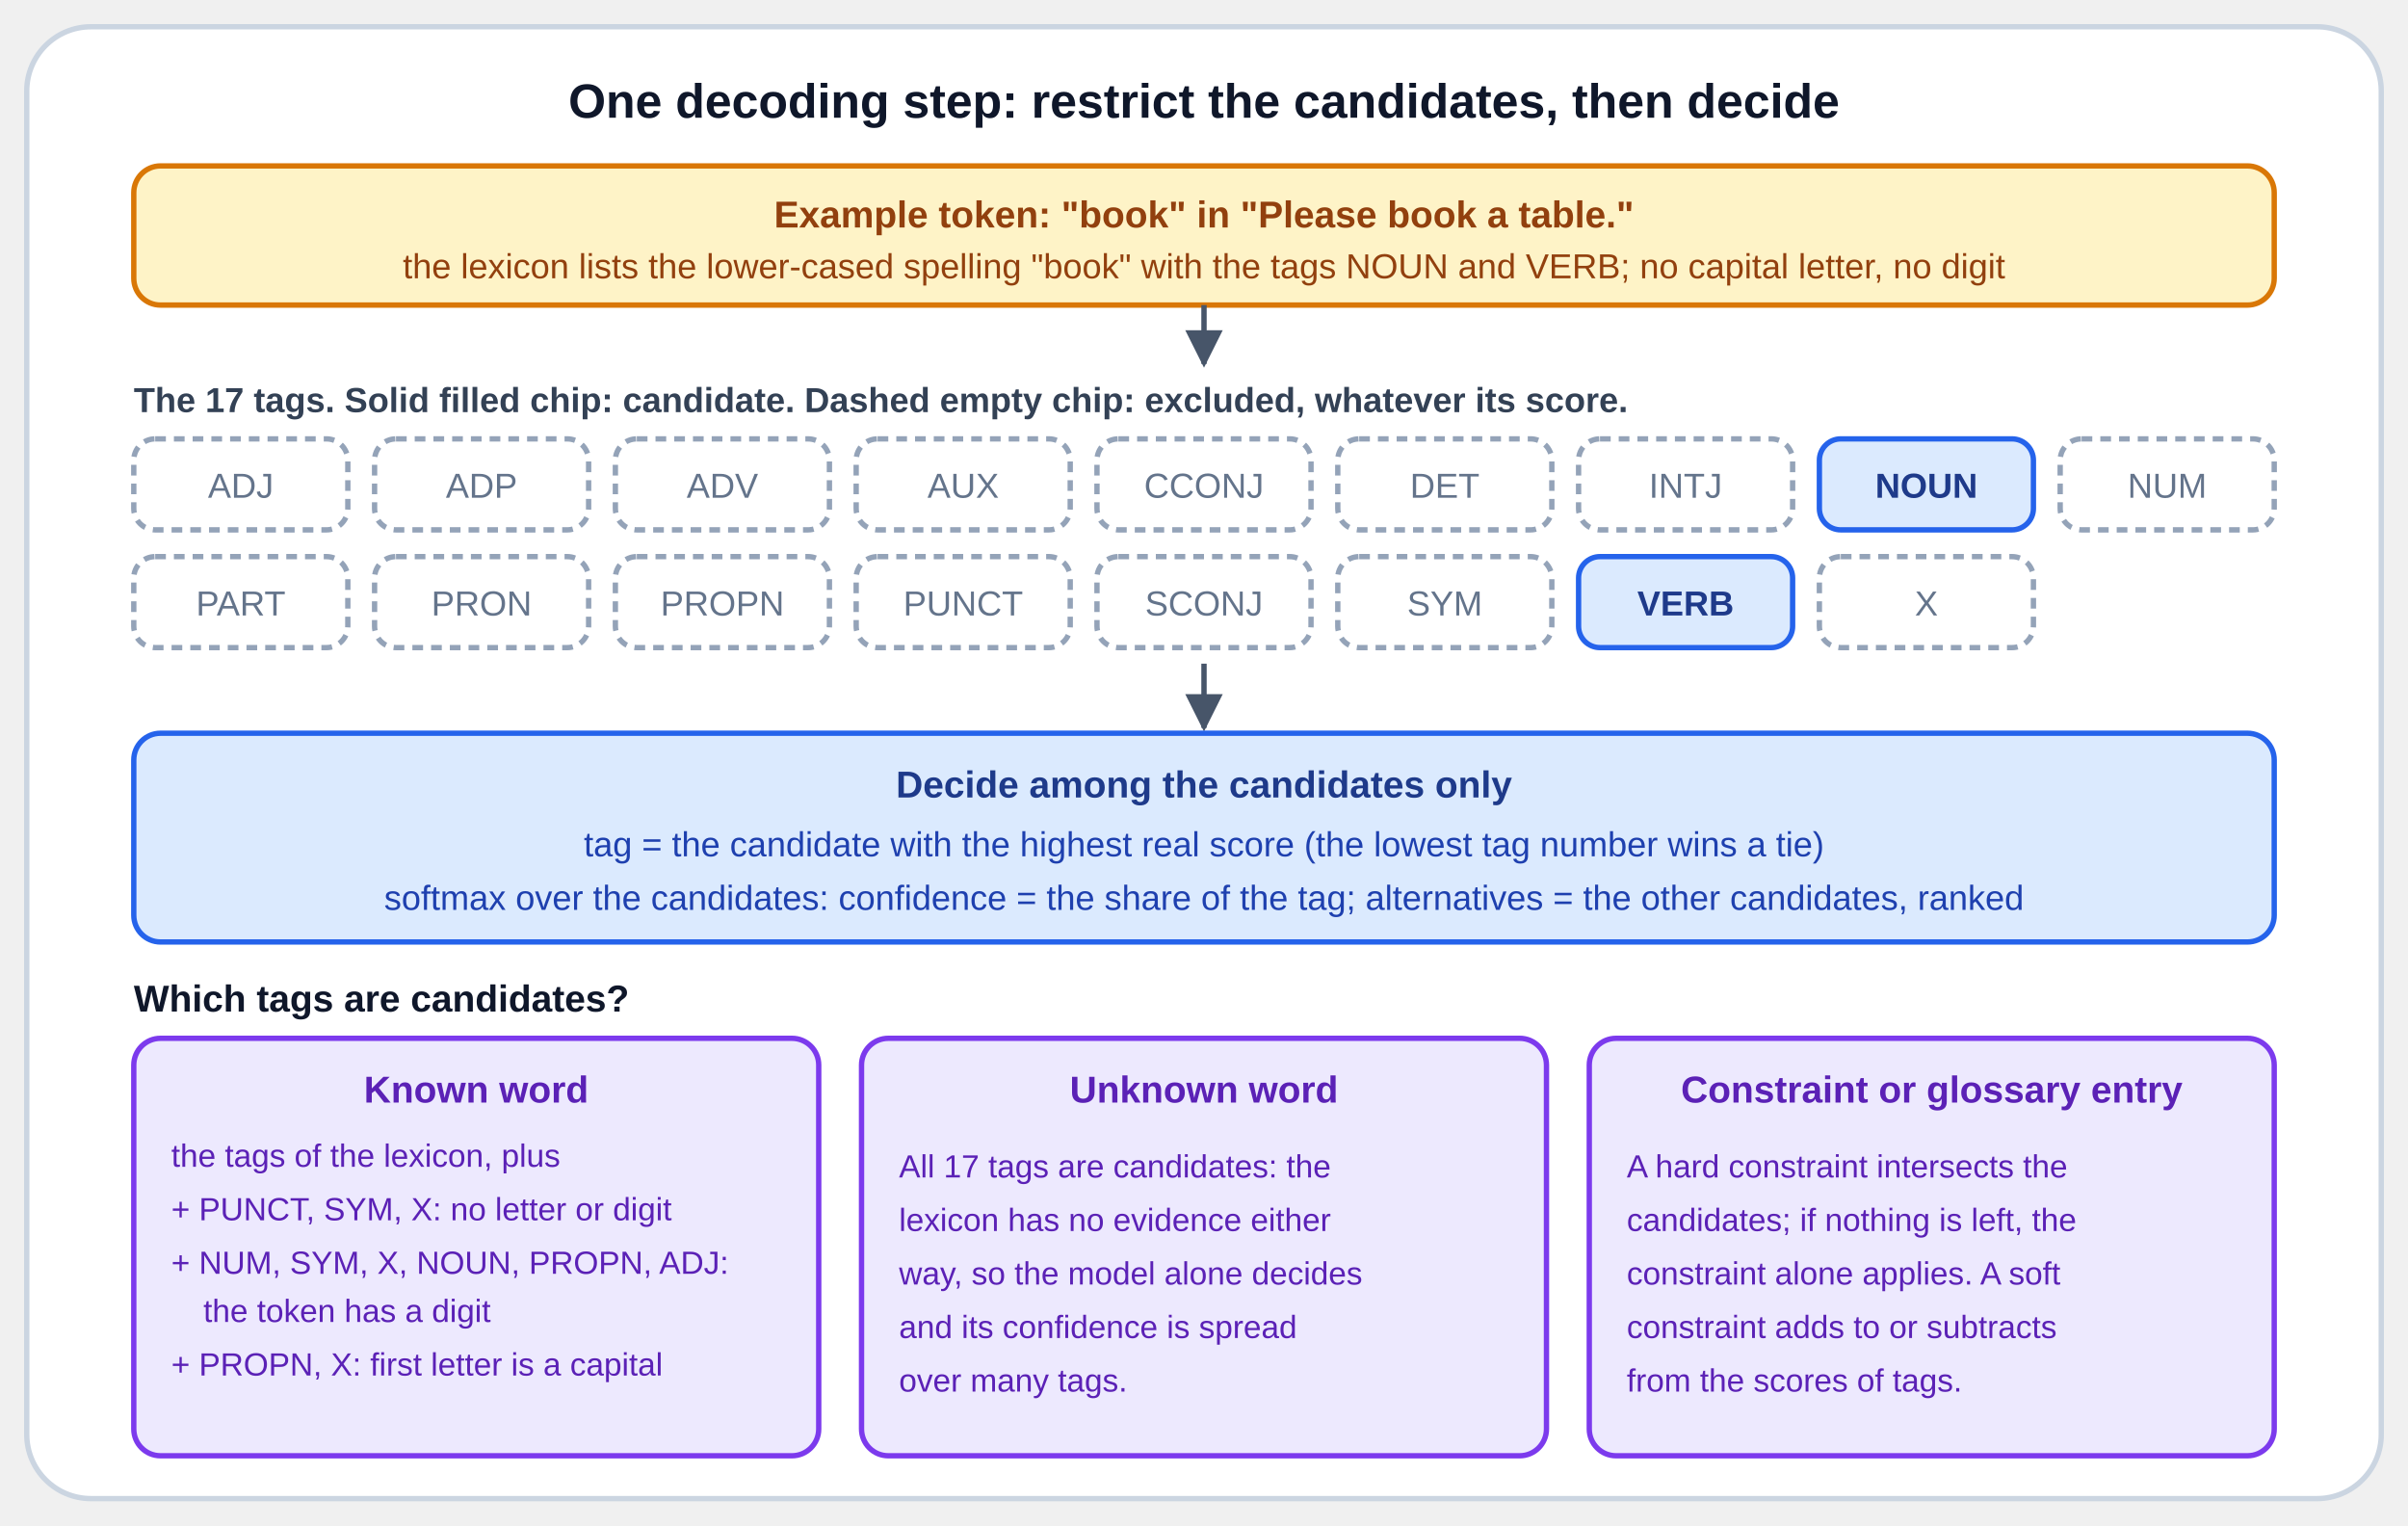
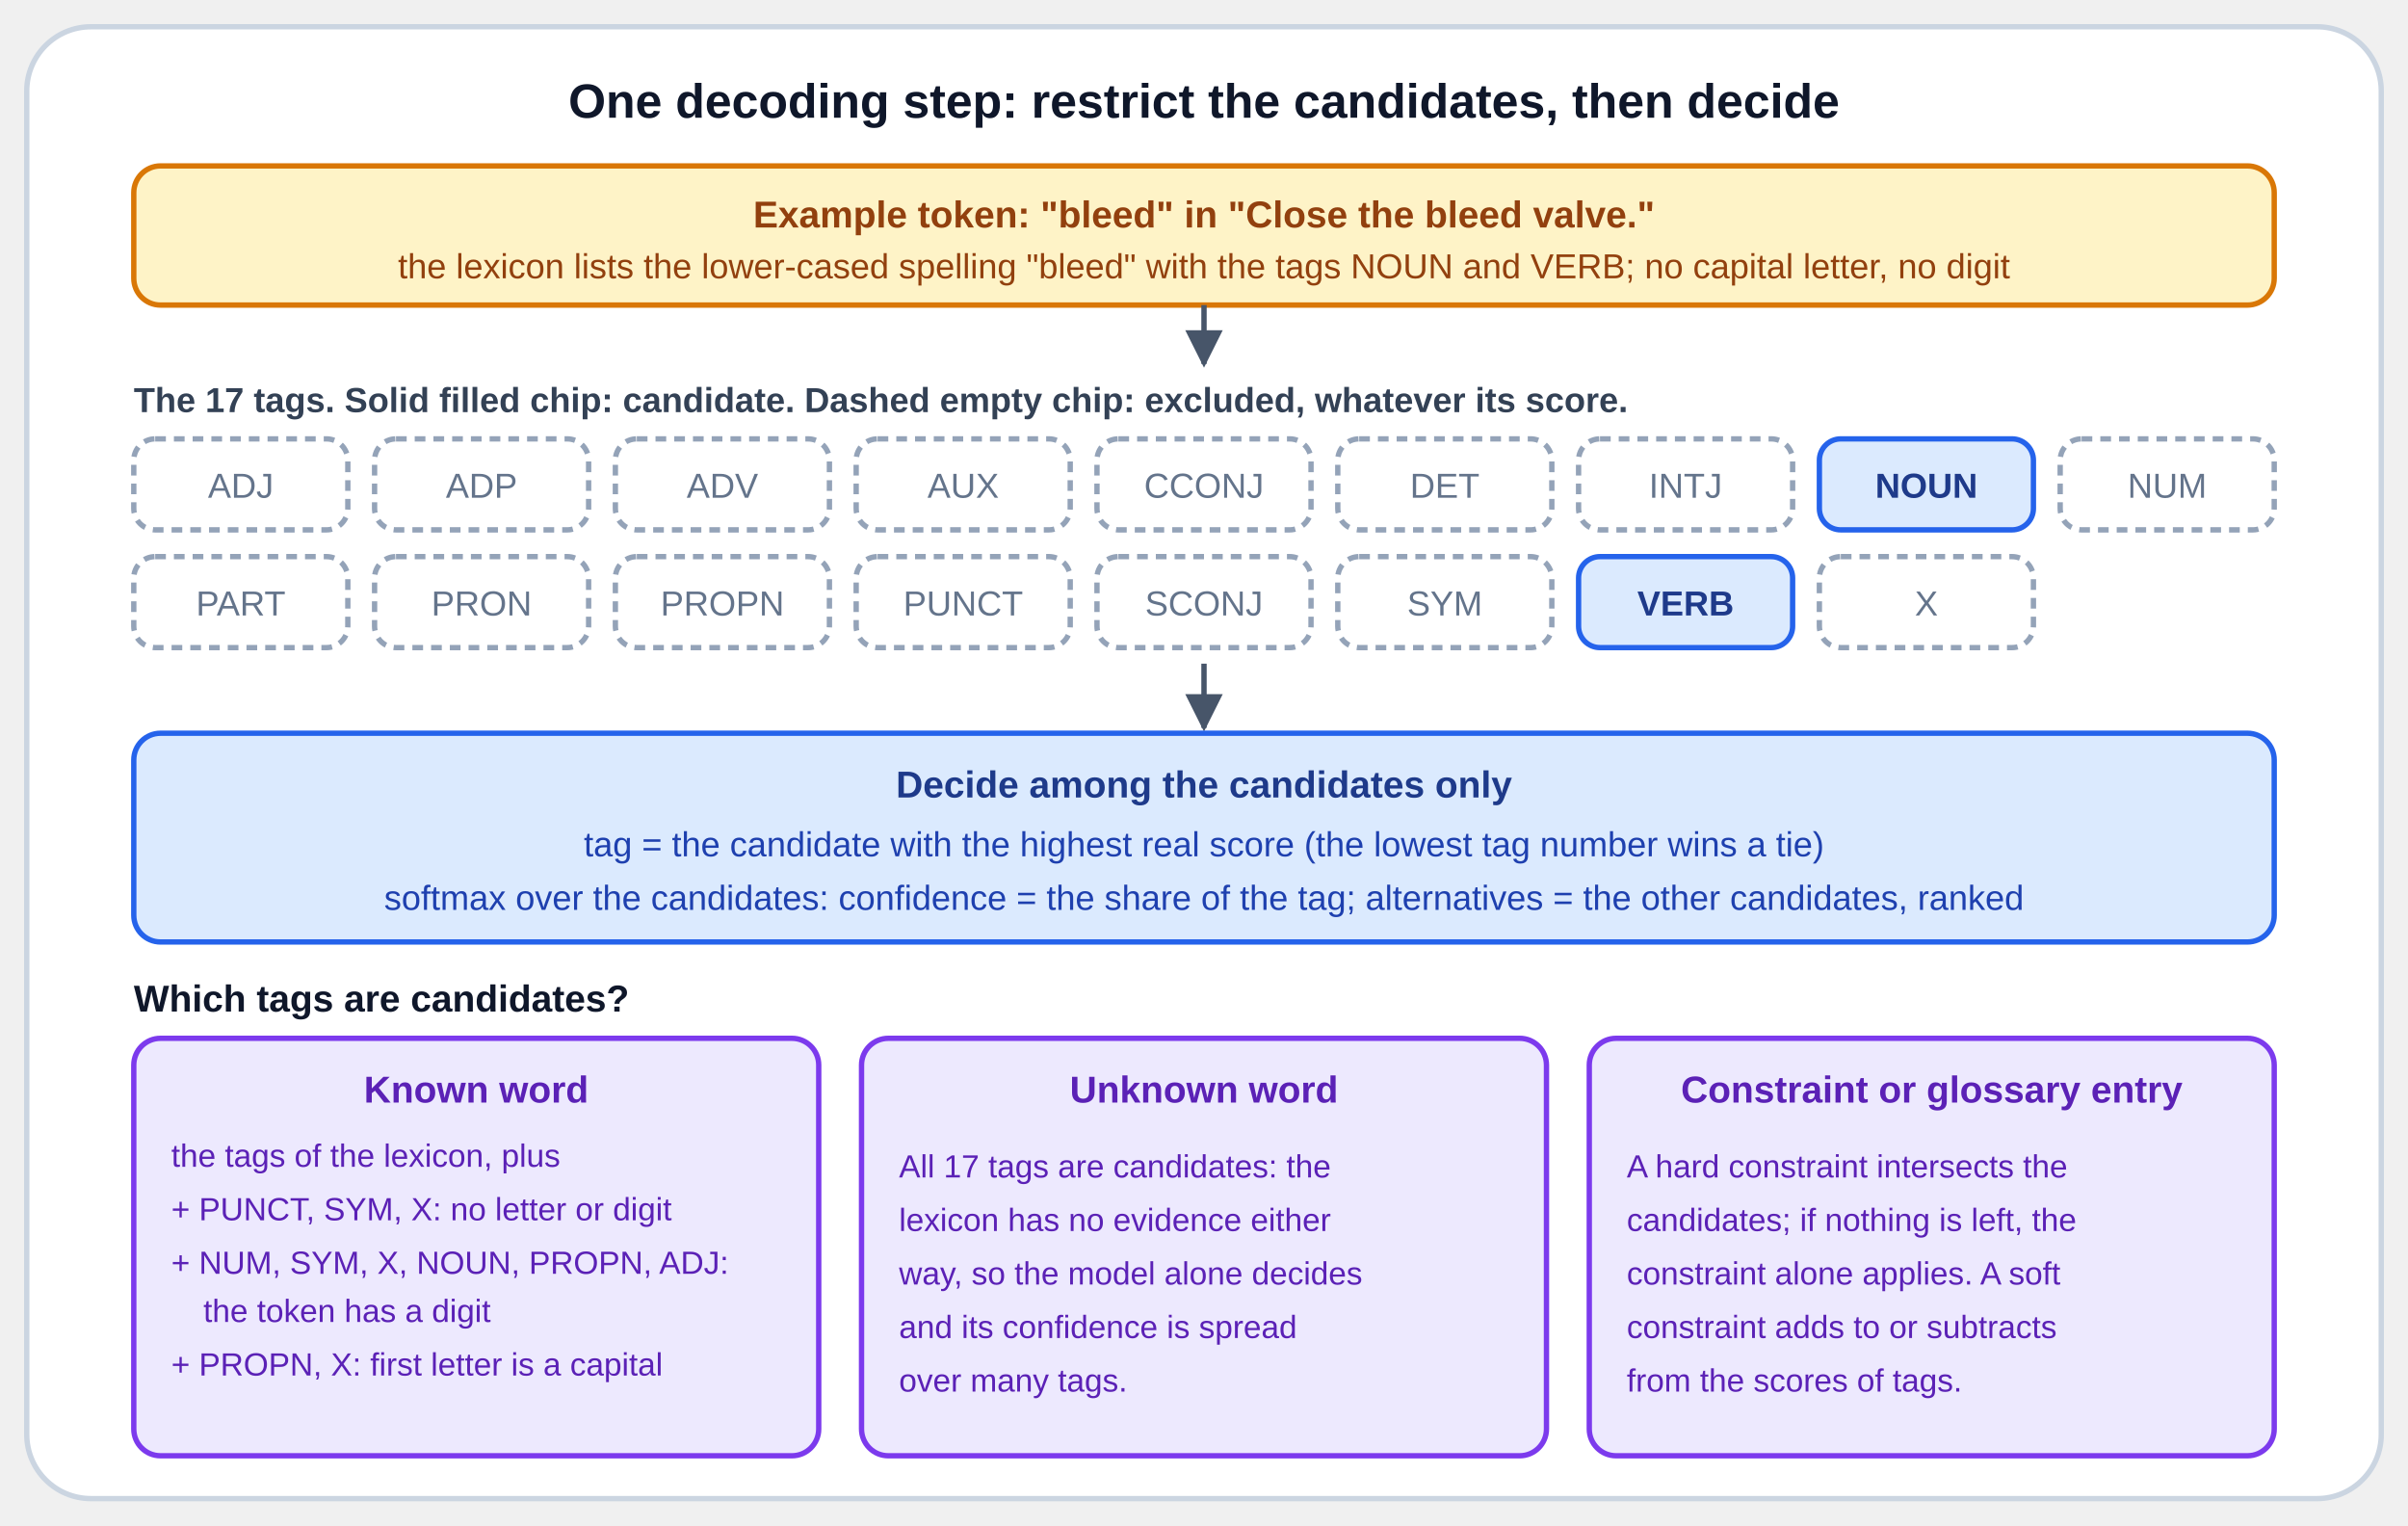
<svg xmlns="http://www.w3.org/2000/svg" width="900" height="570" viewBox="0 0 900 570" font-family="Segoe UI, Arial, sans-serif">
  <defs>
    <marker id="a" viewBox="0 0 10 10" refX="9" refY="5" markerWidth="7" markerHeight="7" orient="auto-start-reverse">
      <path d="M0,0 L10,5 L0,10 z" fill="#475569" />
    </marker>
  </defs>
  <rect x="10" y="10" width="880" height="550" rx="24" fill="#ffffff" stroke="#cbd5e1" stroke-width="2" />
  <text x="450" y="44" font-size="18" font-weight="600" fill="#0f172a" text-anchor="middle">One decoding step: restrict the candidates, then decide</text>
  <rect x="50" y="62" width="800" height="52" rx="10" fill="#fef3c7" stroke="#d97706" stroke-width="2" />
-   <text x="450" y="85" font-size="14" font-weight="600" fill="#92400e" text-anchor="middle">Example token: "book" in "Please book a table."</text>
-   <text x="450" y="104" font-size="13" fill="#92400e" text-anchor="middle">the lexicon lists the lower-cased spelling "book" with the tags NOUN and VERB; no capital letter, no digit</text>
+   <text x="450" y="85" font-size="14" font-weight="600" fill="#92400e" text-anchor="middle">Example token: "bleed" in "Close the bleed valve."</text>
+   <text x="450" y="104" font-size="13" fill="#92400e" text-anchor="middle">the lexicon lists the lower-cased spelling "bleed" with the tags NOUN and VERB; no capital letter, no digit</text>
  <line x1="450" y1="114" x2="450" y2="136" stroke="#475569" stroke-width="2" marker-end="url(#a)" />
  <text x="50" y="154" font-size="13" font-weight="600" fill="#334155">The 17 tags. Solid filled chip: candidate. Dashed empty chip: excluded, whatever its score.</text>
  <rect x="50" y="164" width="80" height="34" rx="8" fill="#ffffff" stroke="#94a3b8" stroke-width="2" stroke-dasharray="4 3" />
  <text x="90" y="186" font-size="13" fill="#64748b" text-anchor="middle">ADJ</text>
  <rect x="140" y="164" width="80" height="34" rx="8" fill="#ffffff" stroke="#94a3b8" stroke-width="2" stroke-dasharray="4 3" />
  <text x="180" y="186" font-size="13" fill="#64748b" text-anchor="middle">ADP</text>
  <rect x="230" y="164" width="80" height="34" rx="8" fill="#ffffff" stroke="#94a3b8" stroke-width="2" stroke-dasharray="4 3" />
  <text x="270" y="186" font-size="13" fill="#64748b" text-anchor="middle">ADV</text>
  <rect x="320" y="164" width="80" height="34" rx="8" fill="#ffffff" stroke="#94a3b8" stroke-width="2" stroke-dasharray="4 3" />
  <text x="360" y="186" font-size="13" fill="#64748b" text-anchor="middle">AUX</text>
  <rect x="410" y="164" width="80" height="34" rx="8" fill="#ffffff" stroke="#94a3b8" stroke-width="2" stroke-dasharray="4 3" />
  <text x="450" y="186" font-size="13" fill="#64748b" text-anchor="middle">CCONJ</text>
  <rect x="500" y="164" width="80" height="34" rx="8" fill="#ffffff" stroke="#94a3b8" stroke-width="2" stroke-dasharray="4 3" />
  <text x="540" y="186" font-size="13" fill="#64748b" text-anchor="middle">DET</text>
  <rect x="590" y="164" width="80" height="34" rx="8" fill="#ffffff" stroke="#94a3b8" stroke-width="2" stroke-dasharray="4 3" />
  <text x="630" y="186" font-size="13" fill="#64748b" text-anchor="middle">INTJ</text>
  <rect x="680" y="164" width="80" height="34" rx="8" fill="#dbeafe" stroke="#2563eb" stroke-width="2" />
  <text x="720" y="186" font-size="13" font-weight="700" fill="#1e3a8a" text-anchor="middle">NOUN</text>
  <rect x="770" y="164" width="80" height="34" rx="8" fill="#ffffff" stroke="#94a3b8" stroke-width="2" stroke-dasharray="4 3" />
  <text x="810" y="186" font-size="13" fill="#64748b" text-anchor="middle">NUM</text>
  <rect x="50" y="208" width="80" height="34" rx="8" fill="#ffffff" stroke="#94a3b8" stroke-width="2" stroke-dasharray="4 3" />
  <text x="90" y="230" font-size="13" fill="#64748b" text-anchor="middle">PART</text>
  <rect x="140" y="208" width="80" height="34" rx="8" fill="#ffffff" stroke="#94a3b8" stroke-width="2" stroke-dasharray="4 3" />
  <text x="180" y="230" font-size="13" fill="#64748b" text-anchor="middle">PRON</text>
  <rect x="230" y="208" width="80" height="34" rx="8" fill="#ffffff" stroke="#94a3b8" stroke-width="2" stroke-dasharray="4 3" />
  <text x="270" y="230" font-size="13" fill="#64748b" text-anchor="middle">PROPN</text>
  <rect x="320" y="208" width="80" height="34" rx="8" fill="#ffffff" stroke="#94a3b8" stroke-width="2" stroke-dasharray="4 3" />
  <text x="360" y="230" font-size="13" fill="#64748b" text-anchor="middle">PUNCT</text>
  <rect x="410" y="208" width="80" height="34" rx="8" fill="#ffffff" stroke="#94a3b8" stroke-width="2" stroke-dasharray="4 3" />
  <text x="450" y="230" font-size="13" fill="#64748b" text-anchor="middle">SCONJ</text>
  <rect x="500" y="208" width="80" height="34" rx="8" fill="#ffffff" stroke="#94a3b8" stroke-width="2" stroke-dasharray="4 3" />
  <text x="540" y="230" font-size="13" fill="#64748b" text-anchor="middle">SYM</text>
  <rect x="590" y="208" width="80" height="34" rx="8" fill="#dbeafe" stroke="#2563eb" stroke-width="2" />
  <text x="630" y="230" font-size="13" font-weight="700" fill="#1e3a8a" text-anchor="middle">VERB</text>
  <rect x="680" y="208" width="80" height="34" rx="8" fill="#ffffff" stroke="#94a3b8" stroke-width="2" stroke-dasharray="4 3" />
  <text x="720" y="230" font-size="13" fill="#64748b" text-anchor="middle">X</text>
  <line x1="450" y1="248" x2="450" y2="272" stroke="#475569" stroke-width="2" marker-end="url(#a)" />
  <rect x="50" y="274" width="800" height="78" rx="10" fill="#dbeafe" stroke="#2563eb" stroke-width="2" />
  <text x="450" y="298" font-size="14" font-weight="600" fill="#1e3a8a" text-anchor="middle">Decide among the candidates only</text>
  <text x="450" y="320" font-size="13" fill="#1e40af" text-anchor="middle">tag = the candidate with the highest real score (the lowest tag number wins a tie)</text>
  <text x="450" y="340" font-size="13" fill="#1e40af" text-anchor="middle">softmax over the candidates: confidence = the share of the tag; alternatives = the other candidates, ranked</text>
  <text x="50" y="378" font-size="14" font-weight="600" fill="#0f172a">Which tags are candidates?</text>
  <rect x="50" y="388" width="256" height="156" rx="10" fill="#ede9fe" stroke="#7c3aed" stroke-width="2" />
  <text x="178" y="412" font-size="14" font-weight="600" fill="#5b21b6" text-anchor="middle">Known word</text>
  <text x="64" y="436" font-size="12" fill="#5b21b6">the tags of the lexicon, plus</text>
  <text x="64" y="456" font-size="12" fill="#5b21b6">+ PUNCT, SYM, X: no letter or digit</text>
  <text x="64" y="476" font-size="12" fill="#5b21b6">+ NUM, SYM, X, NOUN, PROPN, ADJ:</text>
  <text x="76" y="494" font-size="12" fill="#5b21b6">the token has a digit</text>
  <text x="64" y="514" font-size="12" fill="#5b21b6">+ PROPN, X: first letter is a capital</text>
  <rect x="322" y="388" width="256" height="156" rx="10" fill="#ede9fe" stroke="#7c3aed" stroke-width="2" />
  <text x="450" y="412" font-size="14" font-weight="600" fill="#5b21b6" text-anchor="middle">Unknown word</text>
  <text x="336" y="440" font-size="12" fill="#5b21b6">All 17 tags are candidates: the</text>
  <text x="336" y="460" font-size="12" fill="#5b21b6">lexicon has no evidence either</text>
  <text x="336" y="480" font-size="12" fill="#5b21b6">way, so the model alone decides</text>
  <text x="336" y="500" font-size="12" fill="#5b21b6">and its confidence is spread</text>
  <text x="336" y="520" font-size="12" fill="#5b21b6">over many tags.</text>
  <rect x="594" y="388" width="256" height="156" rx="10" fill="#ede9fe" stroke="#7c3aed" stroke-width="2" />
  <text x="722" y="412" font-size="14" font-weight="600" fill="#5b21b6" text-anchor="middle">Constraint or glossary entry</text>
  <text x="608" y="440" font-size="12" fill="#5b21b6">A hard constraint intersects the</text>
  <text x="608" y="460" font-size="12" fill="#5b21b6">candidates; if nothing is left, the</text>
  <text x="608" y="480" font-size="12" fill="#5b21b6">constraint alone applies. A soft</text>
  <text x="608" y="500" font-size="12" fill="#5b21b6">constraint adds to or subtracts</text>
  <text x="608" y="520" font-size="12" fill="#5b21b6">from the scores of tags.</text>
</svg>
